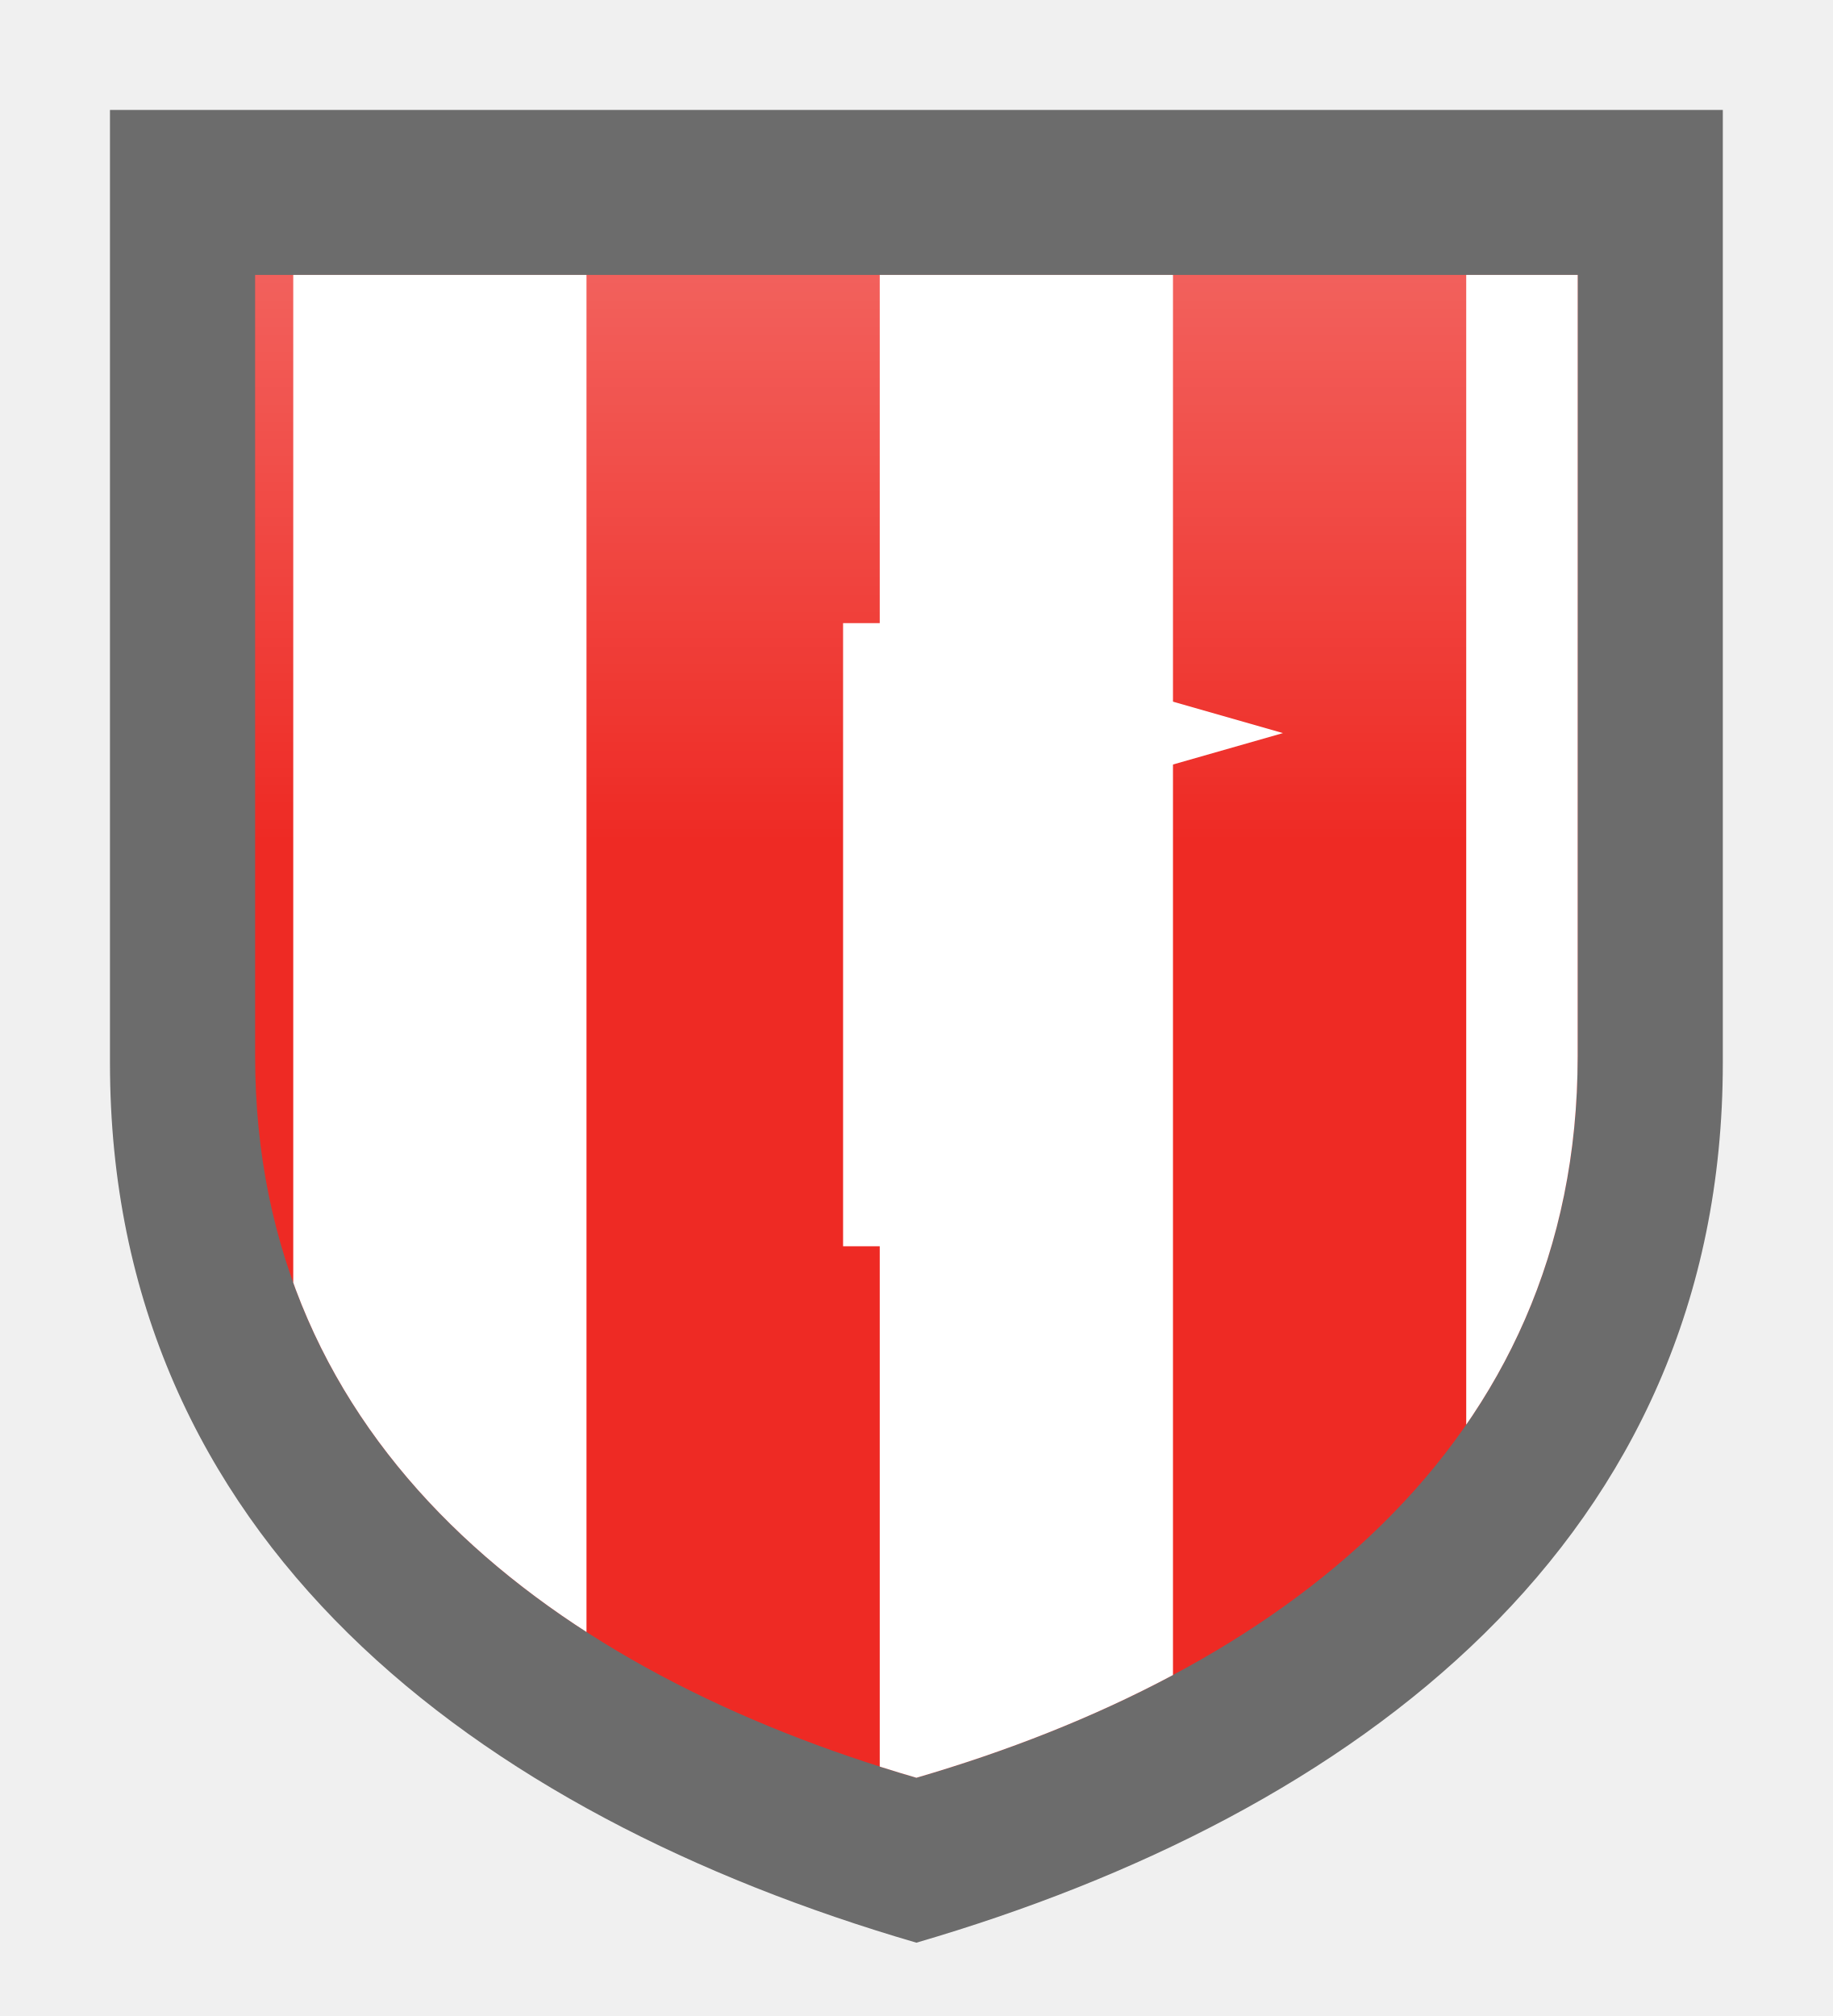
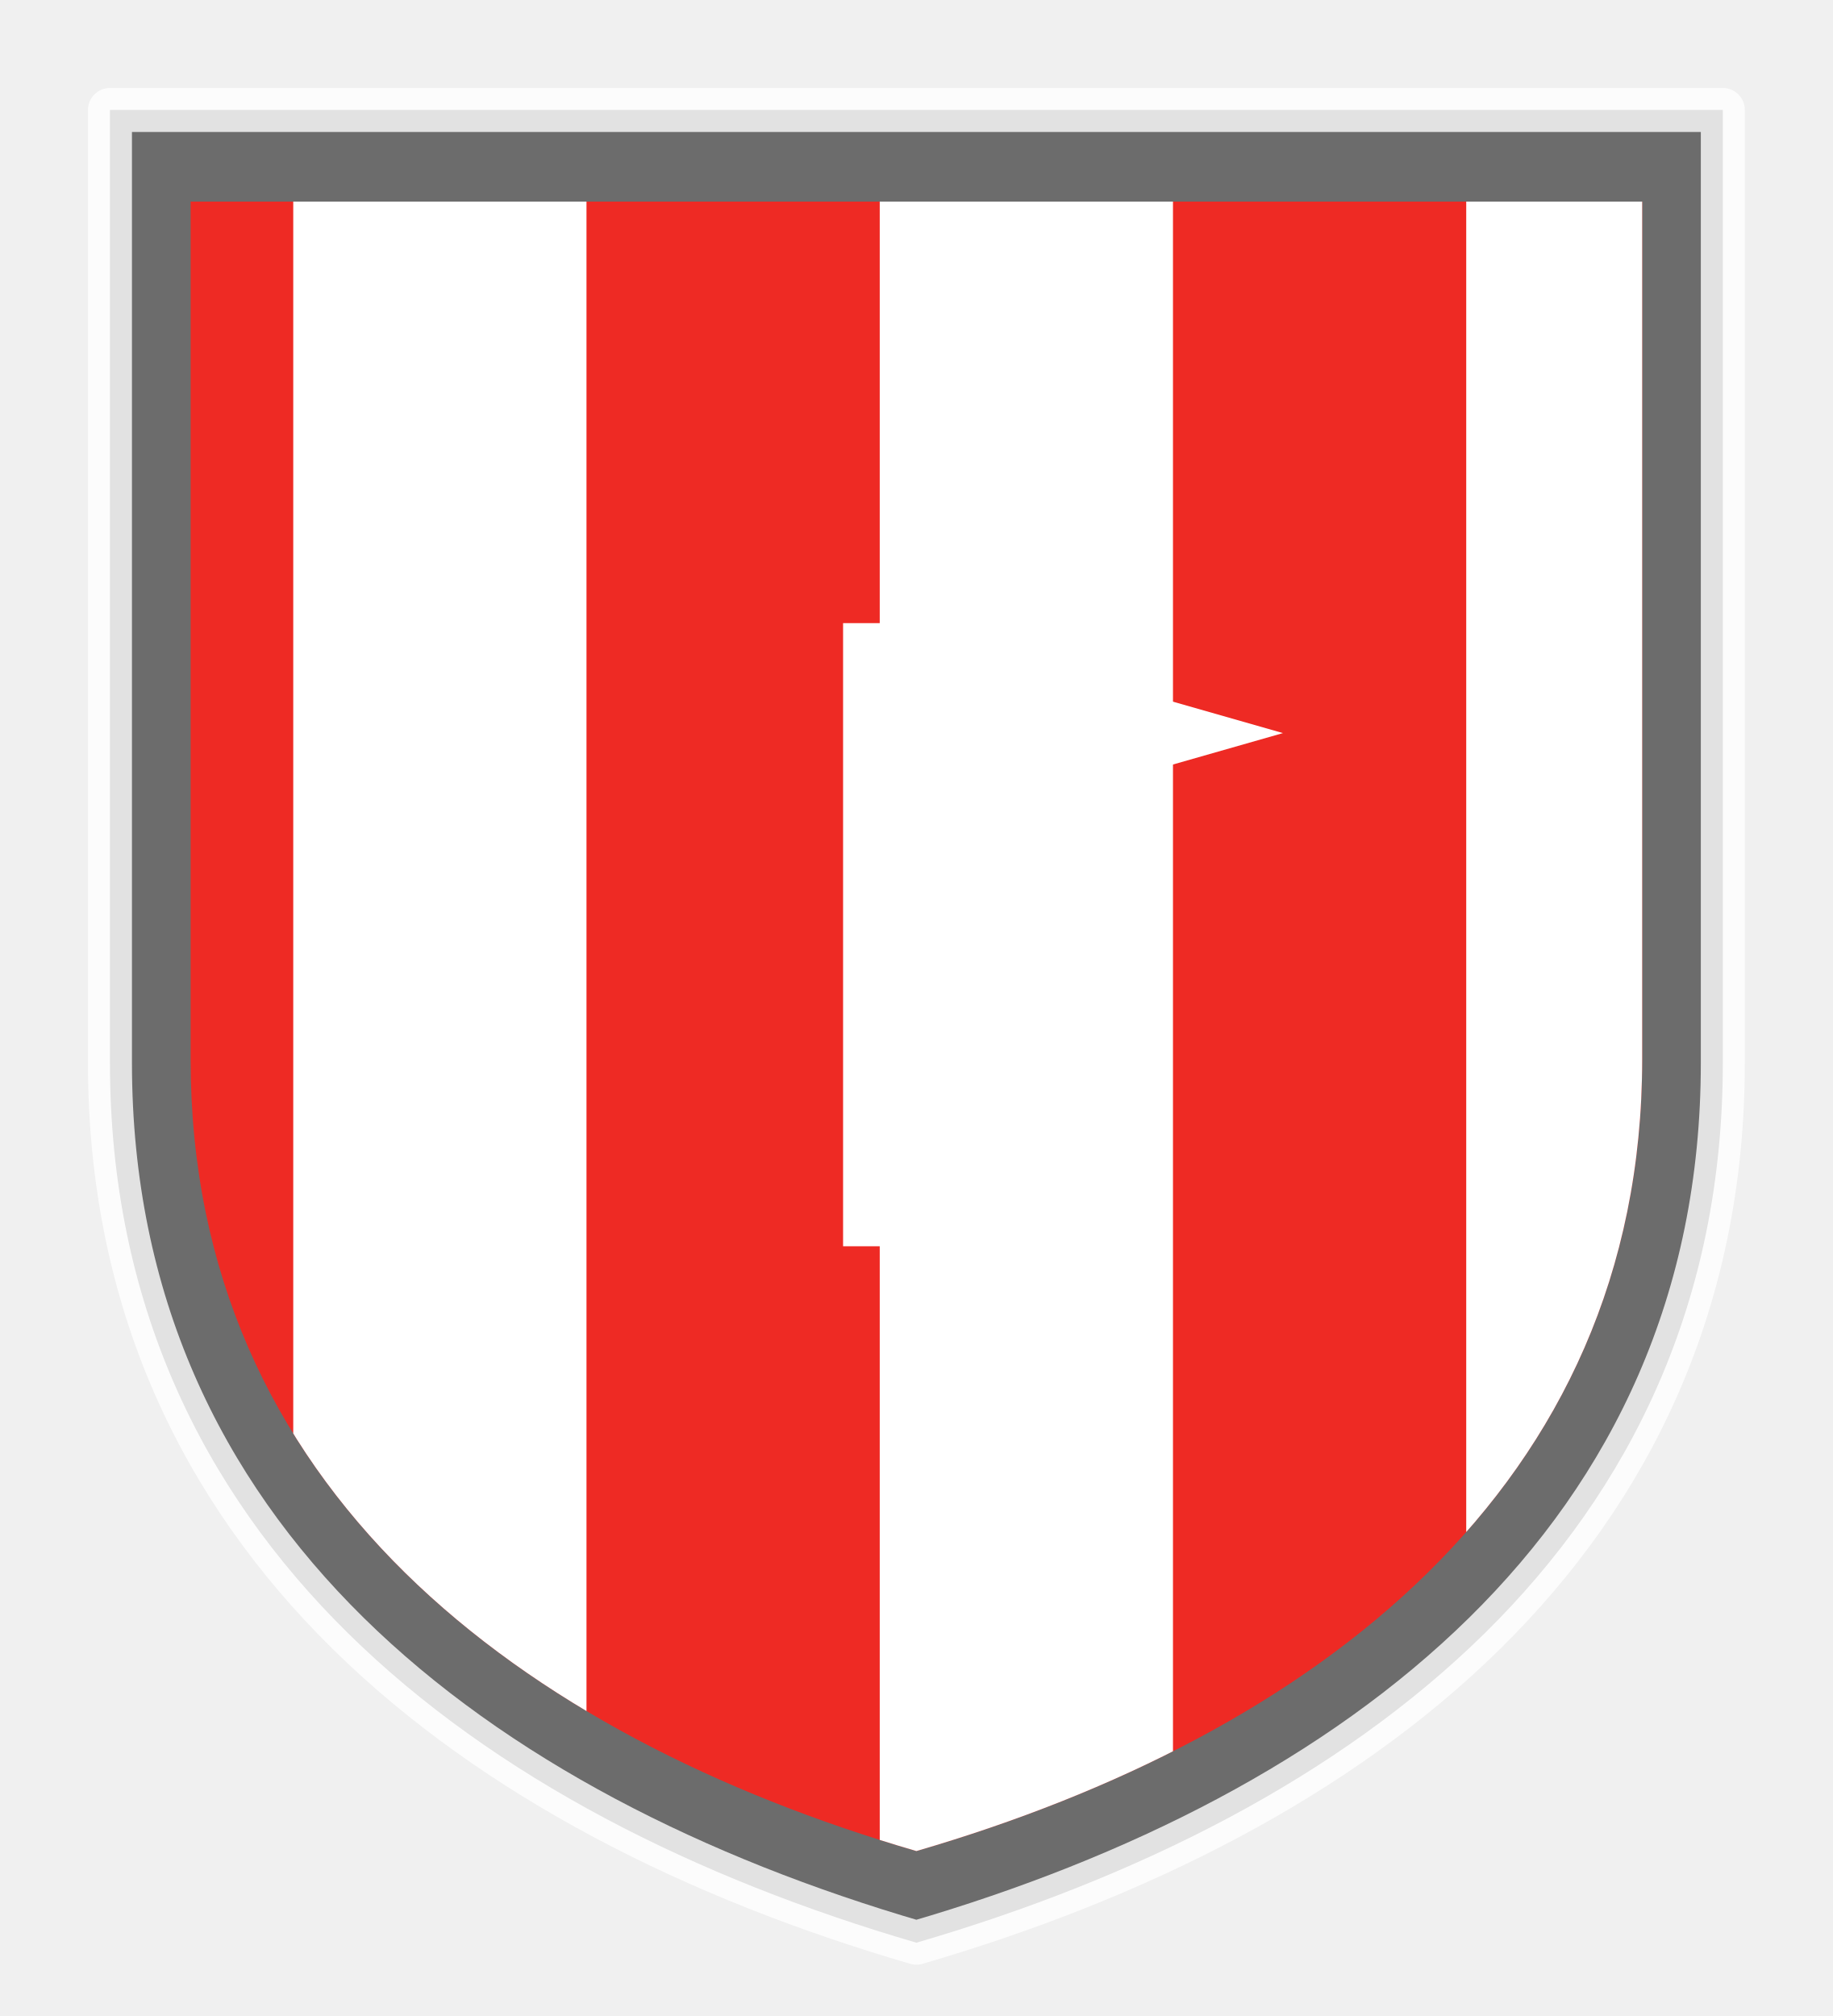
<svg xmlns="http://www.w3.org/2000/svg" class="crest" width="100" height="110" viewBox="0 0 100 110" role="img" aria-label="آيندهوفن">
  <defs>
-     <clipPath id="shccwcwq1_597">
-       <path d="M6 6 H94 V58 C94 84 74 99 50 106 C26 99 6 84 6 58 Z" transform="translate(50,56) scale(0.82) translate(-50,-56)" />
+     <clipPath id="crest-psv-clip">
+       <path d="M10.4 11H89.6V57.8C89.6 81.2 71.6 94.7 50 101 28.4 94.7 10.4 81.2 10.4 57.8Z" />
    </clipPath>
-     <linearGradient id="glccwcwq1_597" x1="0" y1="0" x2="0" y2="1">
-       <stop offset="0%" stop-color="#fff" stop-opacity="0.38" />
-       <stop offset="100%" stop-color="#fff" stop-opacity="0" />
-     </linearGradient>
  </defs>
-   <path class="crest-border" d="M6 6 H94 V58 C94 84 74 99 50 106 C26 99 6 84 6 58 Z" fill="rgba(0,0,0,0.55)" />
-   <g clip-path="url(#shccwcwq1_597)">
+   <path class="crest-border" d="M6 6H94V58C94 84 74 99 50 106 26 99 6 84 6 58Z" fill="rgba(0,0,0,0.55)" stroke="#fff" stroke-opacity=".8" stroke-width="2.4" stroke-linejoin="round" />
+   <g clip-path="url(#crest-psv-clip)">
    <rect x="0" y="0" width="100" height="110" fill="#EE2A24" />
    <rect x="16" y="0" width="16" height="110" fill="#FFFFFF" />
    <rect x="48" y="0" width="16" height="110" fill="#FFFFFF" />
    <rect x="80" y="0" width="16" height="110" fill="#FFFFFF" />
    <rect x="46" y="34" width="3" height="34" fill="#fff" />
    <path d="M49 34 L70 40 L49 46 Z" fill="#fff" />
  </g>
-   <g clip-path="url(#shccwcwq1_597)">
-     <rect x="0" y="0" width="100" height="46" fill="url(#glccwcwq1_597)" />
-   </g>
</svg>
